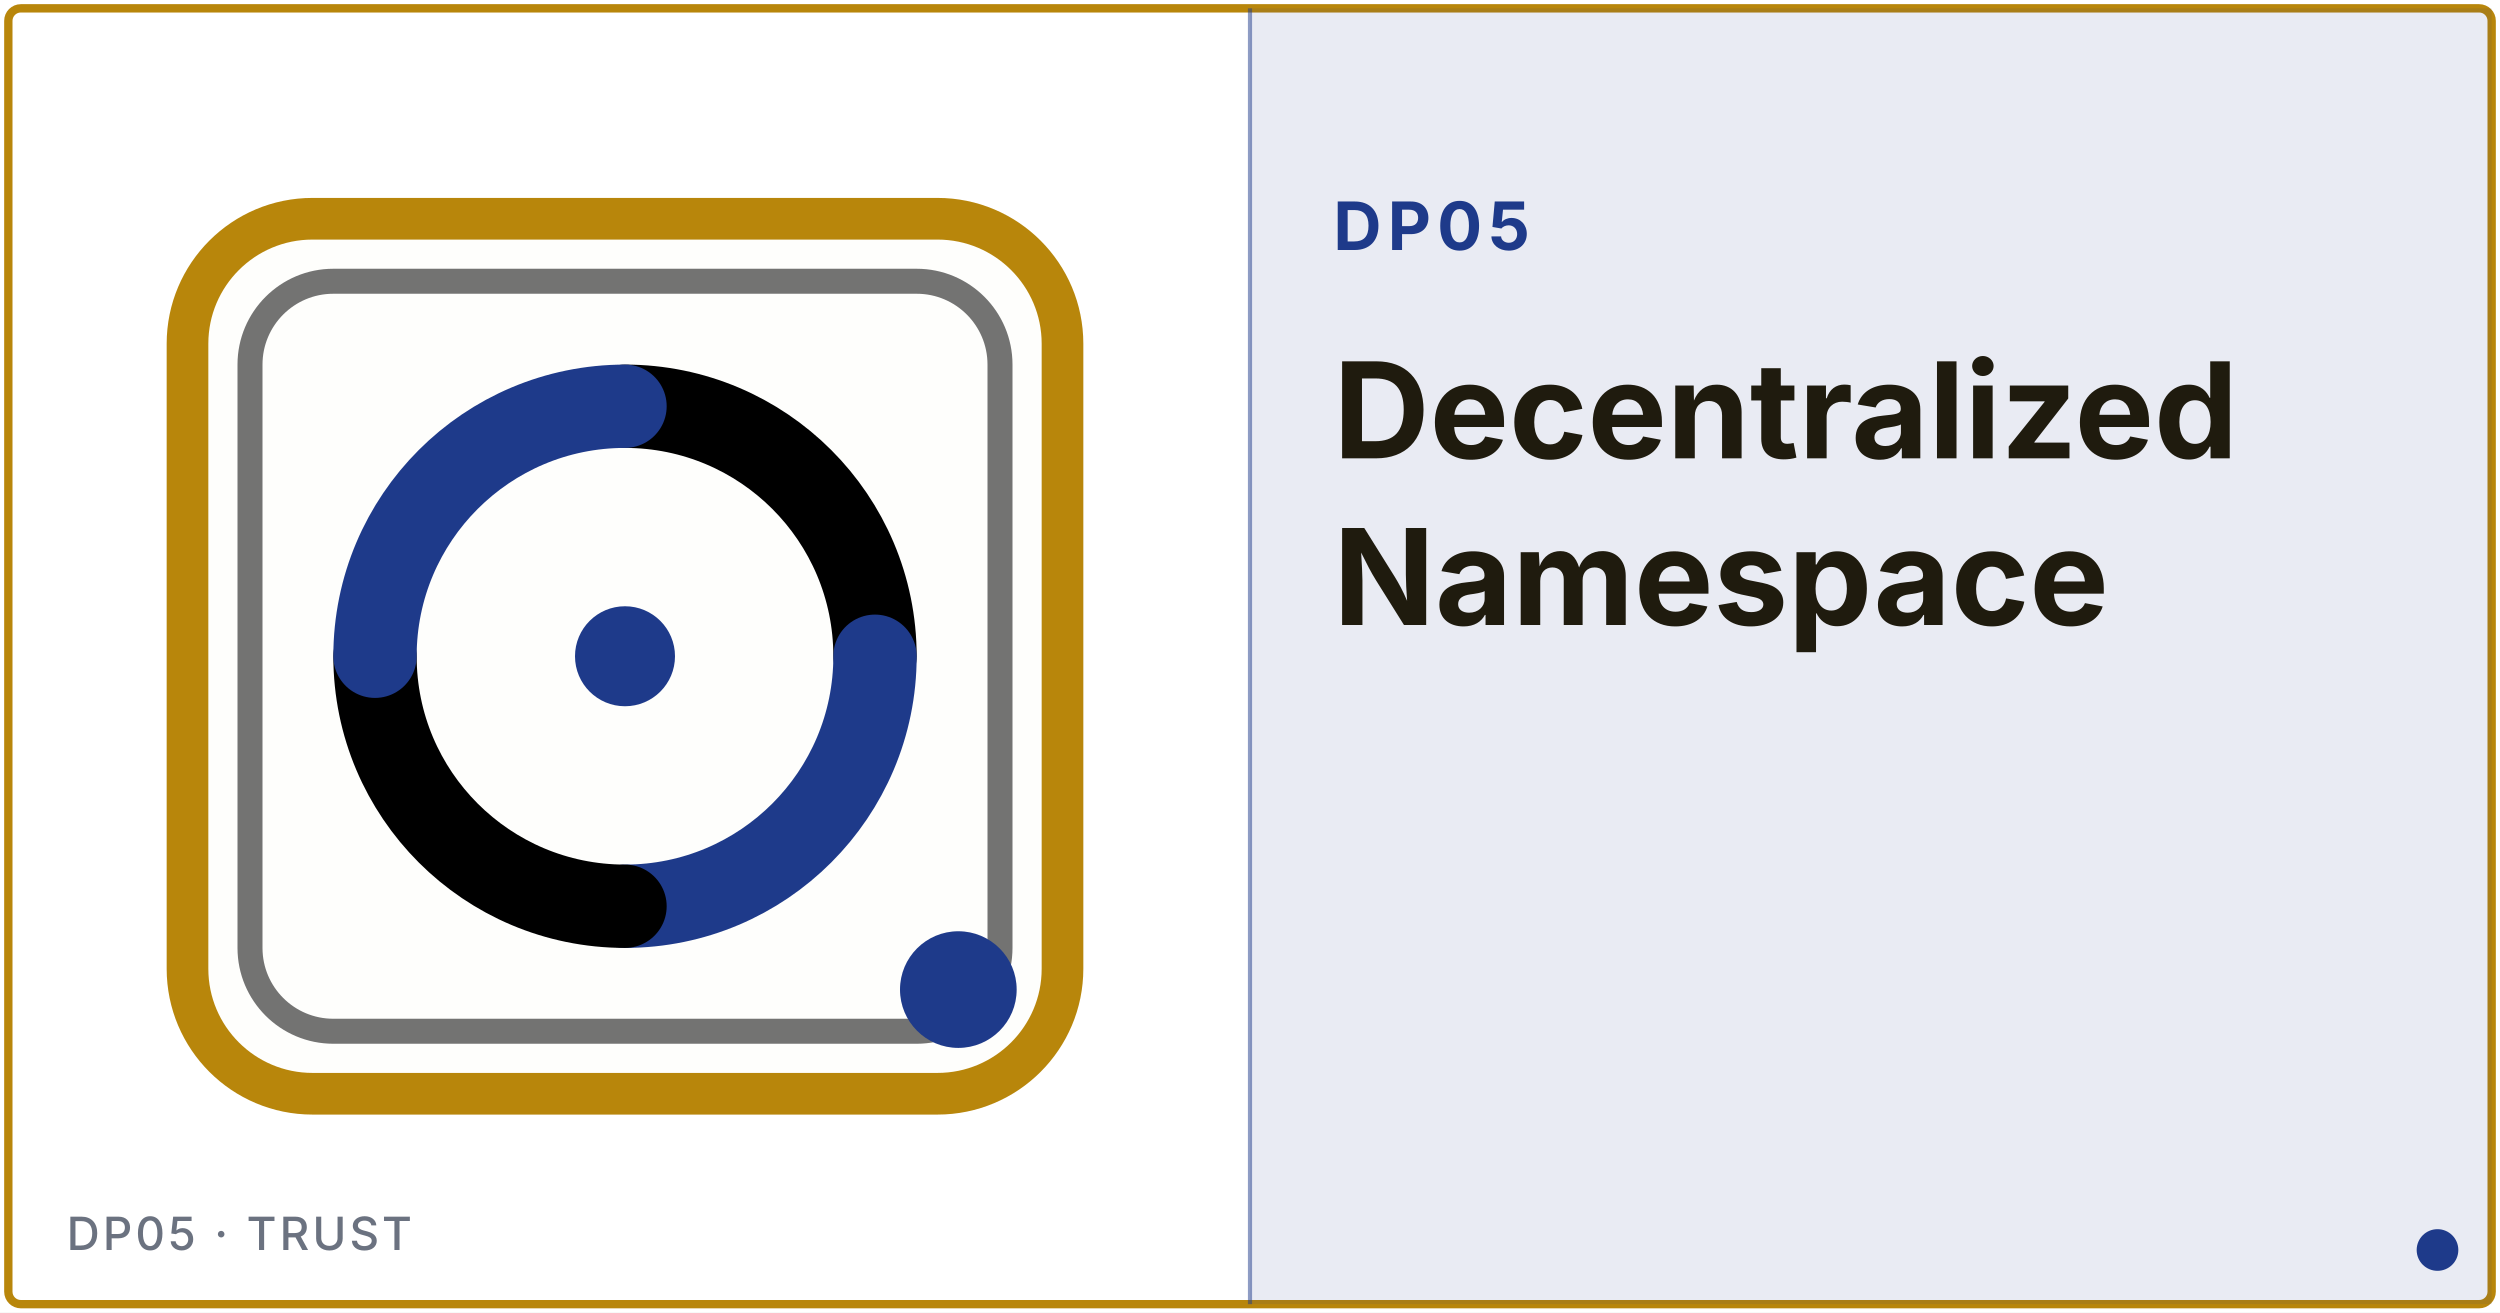
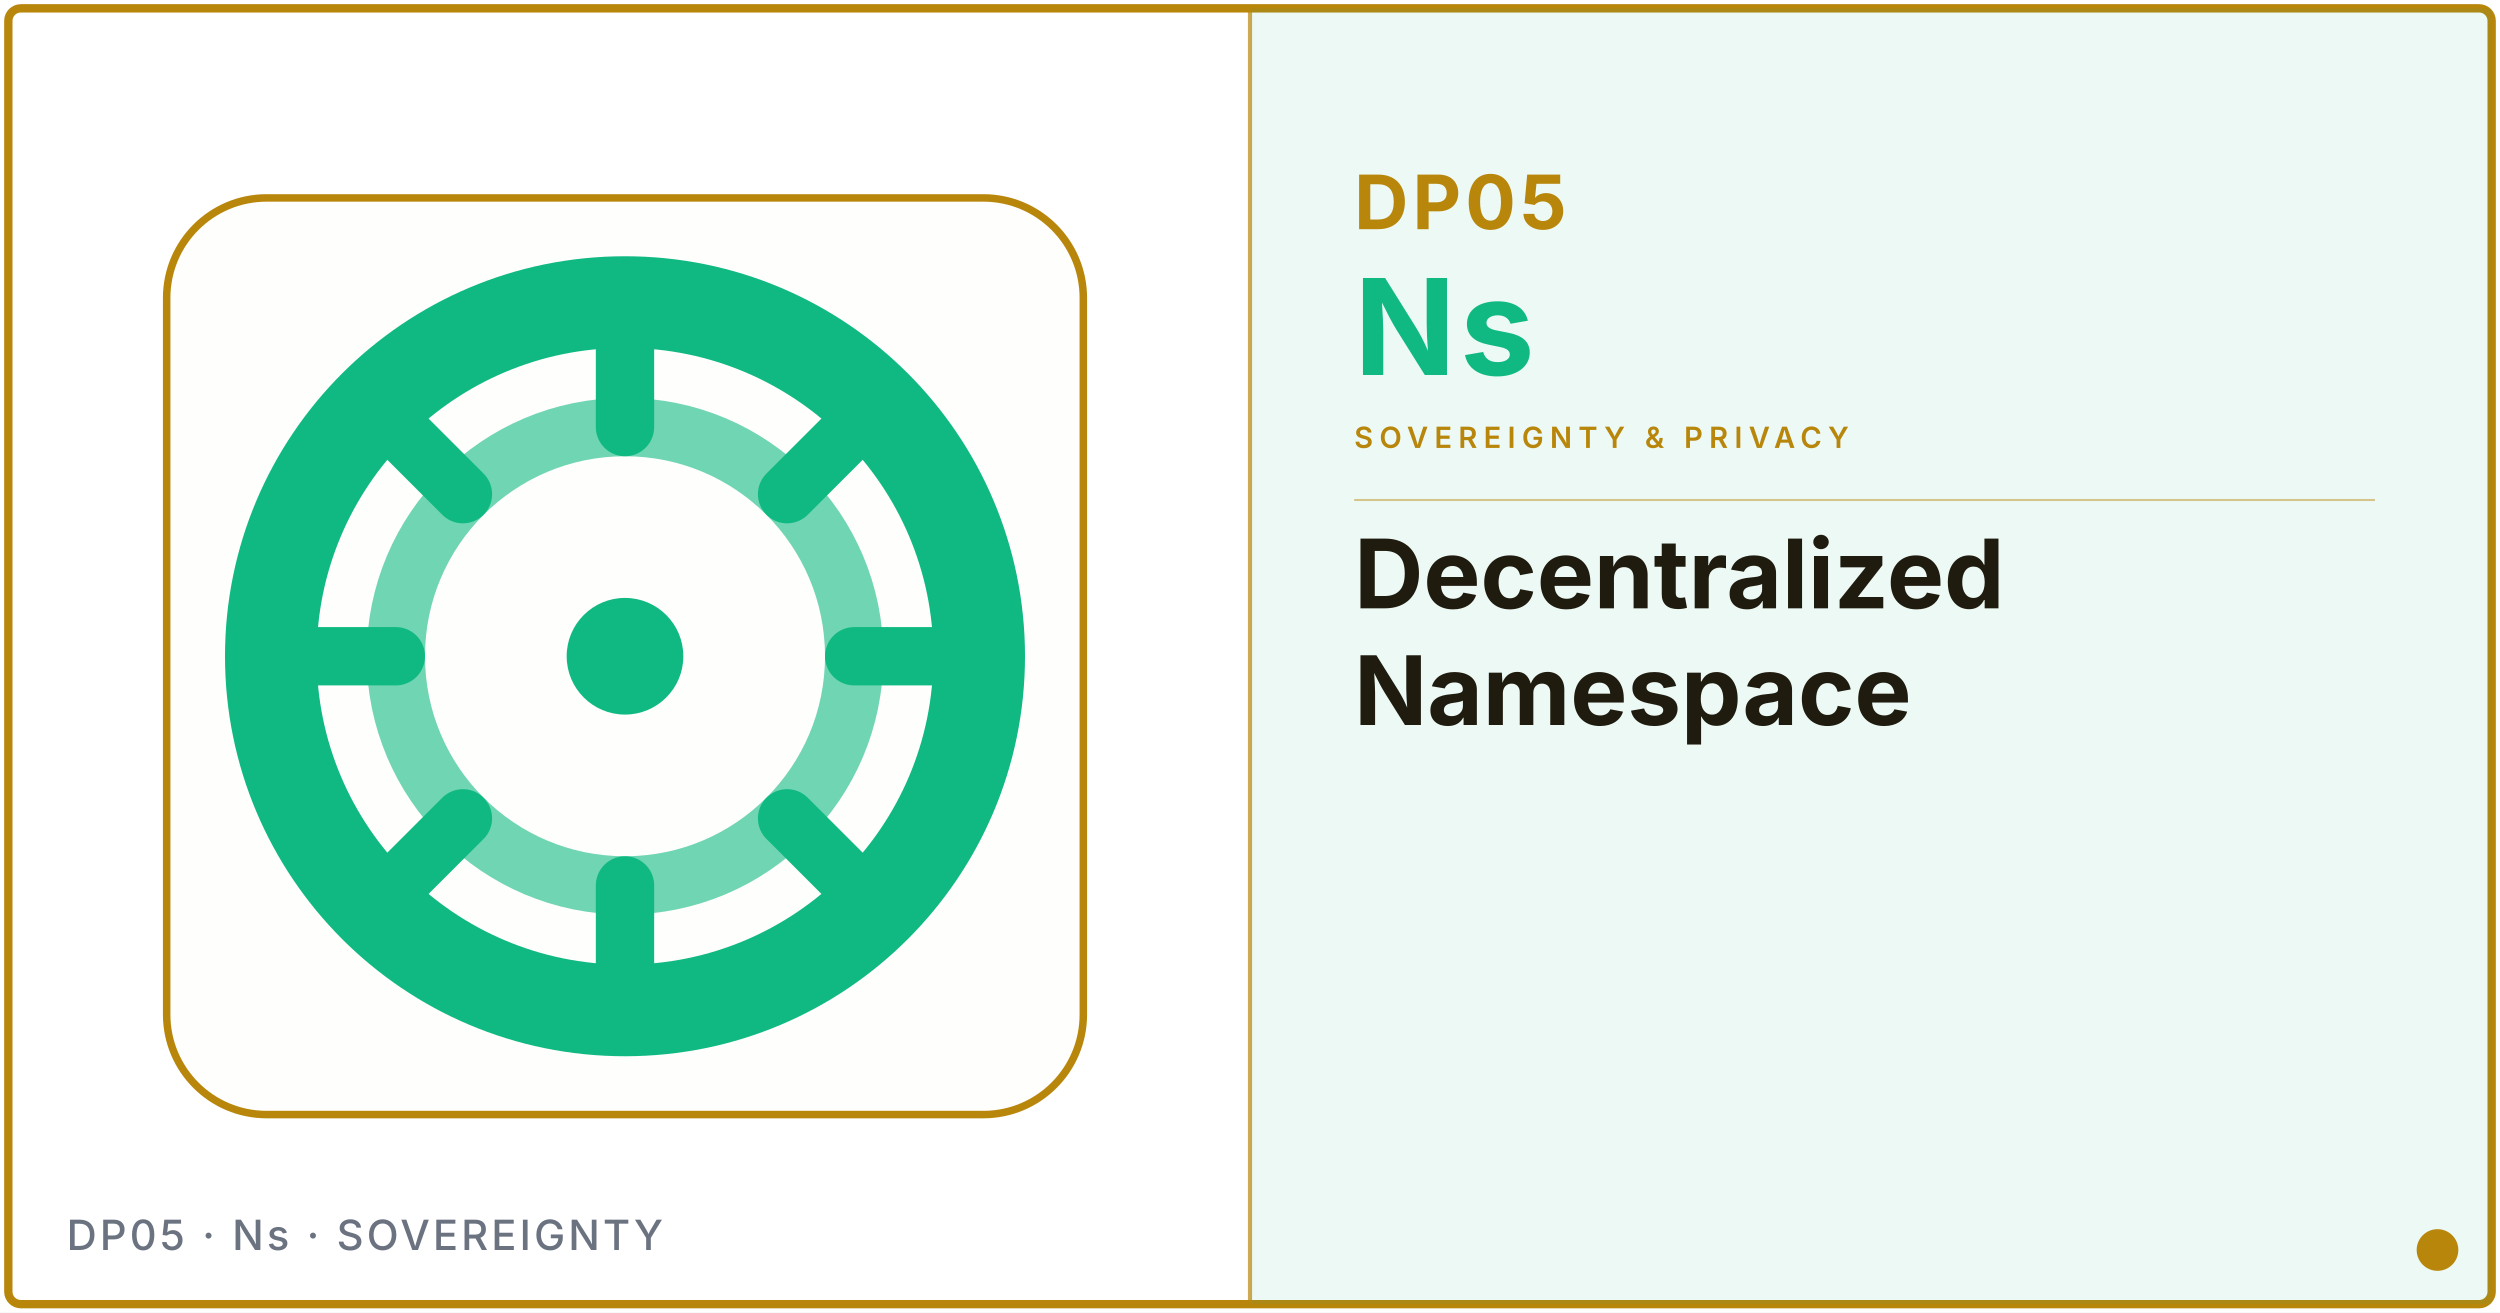
<svg xmlns="http://www.w3.org/2000/svg" viewBox="0 0 1200 630" width="1200" height="630" role="img" aria-labelledby="t">
  <rect width="1200" height="630" fill="#ffffff" />
  <rect x="4" y="4" width="1192" height="622" rx="6" fill="none" stroke="#b8860b" stroke-width="4" />
-   <rect x="600" y="4" width="596" height="622" fill="#1e3a8a" fill-opacity="0.10" />
-   <line x1="600" y1="4" x2="600" y2="626" stroke="#1e3a8a" stroke-width="2" stroke-opacity="0.5" />
-   <svg x="60" y="75" width="480" height="480" viewBox="0 0 24 24" fill="none" stroke="#1f2937" stroke-width="2" stroke-linecap="round" stroke-linejoin="round">
-     <rect x="1.5" y="1.5" width="21" height="21" rx="3" fill="#f5e9c8" fill-opacity="0.06" stroke="#b8860b" stroke-width="1" />
-     <rect x="3" y="3" width="18" height="18" rx="2" fill="none" stroke="currentColor" stroke-width="0.6" stroke-opacity="0.55" />
-     <circle cx="20" cy="20" r="1.4" fill="#1e3a8a" stroke="none" />
-     <circle cx="12" cy="12" r="1.2" stroke="none" fill="#1e3a8a" />
-     <path d="M12 6 A6 6 0 0 1 18 12" stroke="currentColor" fill="none" />
-     <path d="M18 12 A6 6 0 0 1 12 18" stroke="#1e3a8a" fill="none" />
-     <path d="M12 18 A6 6 0 0 1 6 12" stroke="currentColor" fill="none" />
-     <path d="M6 12 A6 6 0 0 1 12 6" stroke="#1e3a8a" fill="none" />
+   <rect x="600" y="4" width="596" height="622" fill="#10b981" fill-opacity="0.08" />
+   <line x1="600" y1="4" x2="600" y2="626" stroke="#b8860b" stroke-width="2" stroke-opacity="0.7" />
+   <svg x="60" y="75" width="480" height="480" viewBox="0 0 24 24" fill="none">
+     <rect x="1.0" y="1.0" width="22" height="22" rx="2.4" fill="#f5e9c8" fill-opacity="0.04" stroke="#b8860b" stroke-width="0.18" />
+     <circle cx="12" cy="12" r="8.5" fill="none" stroke="#10b981" stroke-width="2.2" stroke-opacity="1.0" />
+     <circle cx="12" cy="12" r="5.5" fill="none" stroke="#10b981" stroke-width="1.4" stroke-opacity="0.6" />
+     <circle cx="12" cy="12" r="1.4" fill="#10b981" stroke="none" stroke-width="2.2" stroke-opacity="1.0" />
+     <line x1="17.50" y1="12.00" x2="20.50" y2="12.00" stroke="#10b981" stroke-width="1.4" stroke-linecap="round" />
+     <circle cx="20.5" cy="12.0" r="1.0" fill="#10b981" stroke="none" stroke-width="2.2" stroke-opacity="1.0" />
+     <line x1="15.89" y1="15.89" x2="18.01" y2="18.01" stroke="#10b981" stroke-width="1.4" stroke-linecap="round" />
+     <circle cx="18.01" cy="18.01" r="1.0" fill="#10b981" stroke="none" stroke-width="2.2" stroke-opacity="1.0" />
+     <line x1="12.00" y1="17.50" x2="12.00" y2="20.50" stroke="#10b981" stroke-width="1.4" stroke-linecap="round" />
+     <circle cx="12.0" cy="20.5" r="1.0" fill="#10b981" stroke="none" stroke-width="2.2" stroke-opacity="1.0" />
+     <line x1="8.11" y1="15.89" x2="5.99" y2="18.01" stroke="#10b981" stroke-width="1.4" stroke-linecap="round" />
+     <circle cx="5.99" cy="18.01" r="1.0" fill="#10b981" stroke="none" stroke-width="2.2" stroke-opacity="1.0" />
+     <line x1="6.50" y1="12.00" x2="3.50" y2="12.00" stroke="#10b981" stroke-width="1.4" stroke-linecap="round" />
+     <circle cx="3.5" cy="12.0" r="1.0" fill="#10b981" stroke="none" stroke-width="2.2" stroke-opacity="1.0" />
+     <line x1="8.11" y1="8.11" x2="5.99" y2="5.99" stroke="#10b981" stroke-width="1.4" stroke-linecap="round" />
+     <circle cx="5.99" cy="5.99" r="1.0" fill="#10b981" stroke="none" stroke-width="2.2" stroke-opacity="1.0" />
+     <line x1="12.00" y1="6.50" x2="12.00" y2="3.50" stroke="#10b981" stroke-width="1.4" stroke-linecap="round" />
+     <circle cx="12.0" cy="3.5" r="1.0" fill="#10b981" stroke="none" stroke-width="2.2" stroke-opacity="1.0" />
+     <line x1="15.89" y1="8.11" x2="18.01" y2="5.99" stroke="#10b981" stroke-width="1.4" stroke-linecap="round" />
+     <circle cx="18.01" cy="5.99" r="1.0" fill="#10b981" stroke="none" stroke-width="2.2" stroke-opacity="1.0" />
  </svg>
-   <text x="640" y="120" font-family="Inter, &quot;SF Pro Text&quot;, &quot;Segoe UI&quot;, system-ui, sans-serif" font-size="32" font-weight="700" fill="#1e3a8a" letter-spacing="3">DP05</text>
-   <text x="640" y="220" font-family="Inter, &quot;SF Pro Text&quot;, &quot;Segoe UI&quot;, system-ui, sans-serif" font-size="64" font-weight="700" fill="#1f1b0e">Decentralized</text>
-   <text x="640" y="300" font-family="Inter, &quot;SF Pro Text&quot;, &quot;Segoe UI&quot;, system-ui, sans-serif" font-size="64" font-weight="700" fill="#1f1b0e">Namespace</text>
-   <text x="32" y="600" font-family="Inter, &quot;SF Pro Text&quot;, &quot;Segoe UI&quot;, system-ui, sans-serif" font-size="22" font-weight="500" fill="#6b7280" letter-spacing="1.5">DP05 · TRUST</text>
-   <circle cx="1170" cy="600" r="10" fill="#1e3a8a" />
+   <text x="650" y="110" font-family="Inter, &quot;SF Pro Text&quot;, &quot;Segoe UI&quot;, system-ui, sans-serif" font-size="36" font-weight="700" fill="#b8860b" letter-spacing="2">DP05</text>
+   <text x="650" y="180" font-family="Inter, &quot;SF Pro Text&quot;, &quot;Segoe UI&quot;, system-ui, sans-serif" font-size="64" font-weight="700" fill="#10b981" letter-spacing="2">Ns</text>
+   <text x="650" y="215" font-family="Inter, &quot;SF Pro Text&quot;, &quot;Segoe UI&quot;, system-ui, sans-serif" font-size="14" font-weight="600" fill="#b8860b" letter-spacing="3">SOVEREIGNTY &amp; PRIVACY</text>
+   <line x1="650" y1="240" x2="1140" y2="240" stroke="#b8860b" stroke-width="1" stroke-opacity="0.45" />
+   <text x="650" y="292" font-family="Inter, &quot;SF Pro Text&quot;, &quot;Segoe UI&quot;, system-ui, sans-serif" font-size="46" font-weight="700" fill="#1f1b0e">Decentralized</text>
+   <text x="650" y="348" font-family="Inter, &quot;SF Pro Text&quot;, &quot;Segoe UI&quot;, system-ui, sans-serif" font-size="46" font-weight="700" fill="#1f1b0e">Namespace</text>
+   <text x="32" y="600" font-family="Inter, &quot;SF Pro Text&quot;, &quot;Segoe UI&quot;, system-ui, sans-serif" font-size="20" font-weight="500" fill="#6b7280" letter-spacing="1.5">DP05 · Ns · SOVEREIGNTY</text>
+   <circle cx="1170" cy="600" r="10" fill="#b8860b" />
</svg>
